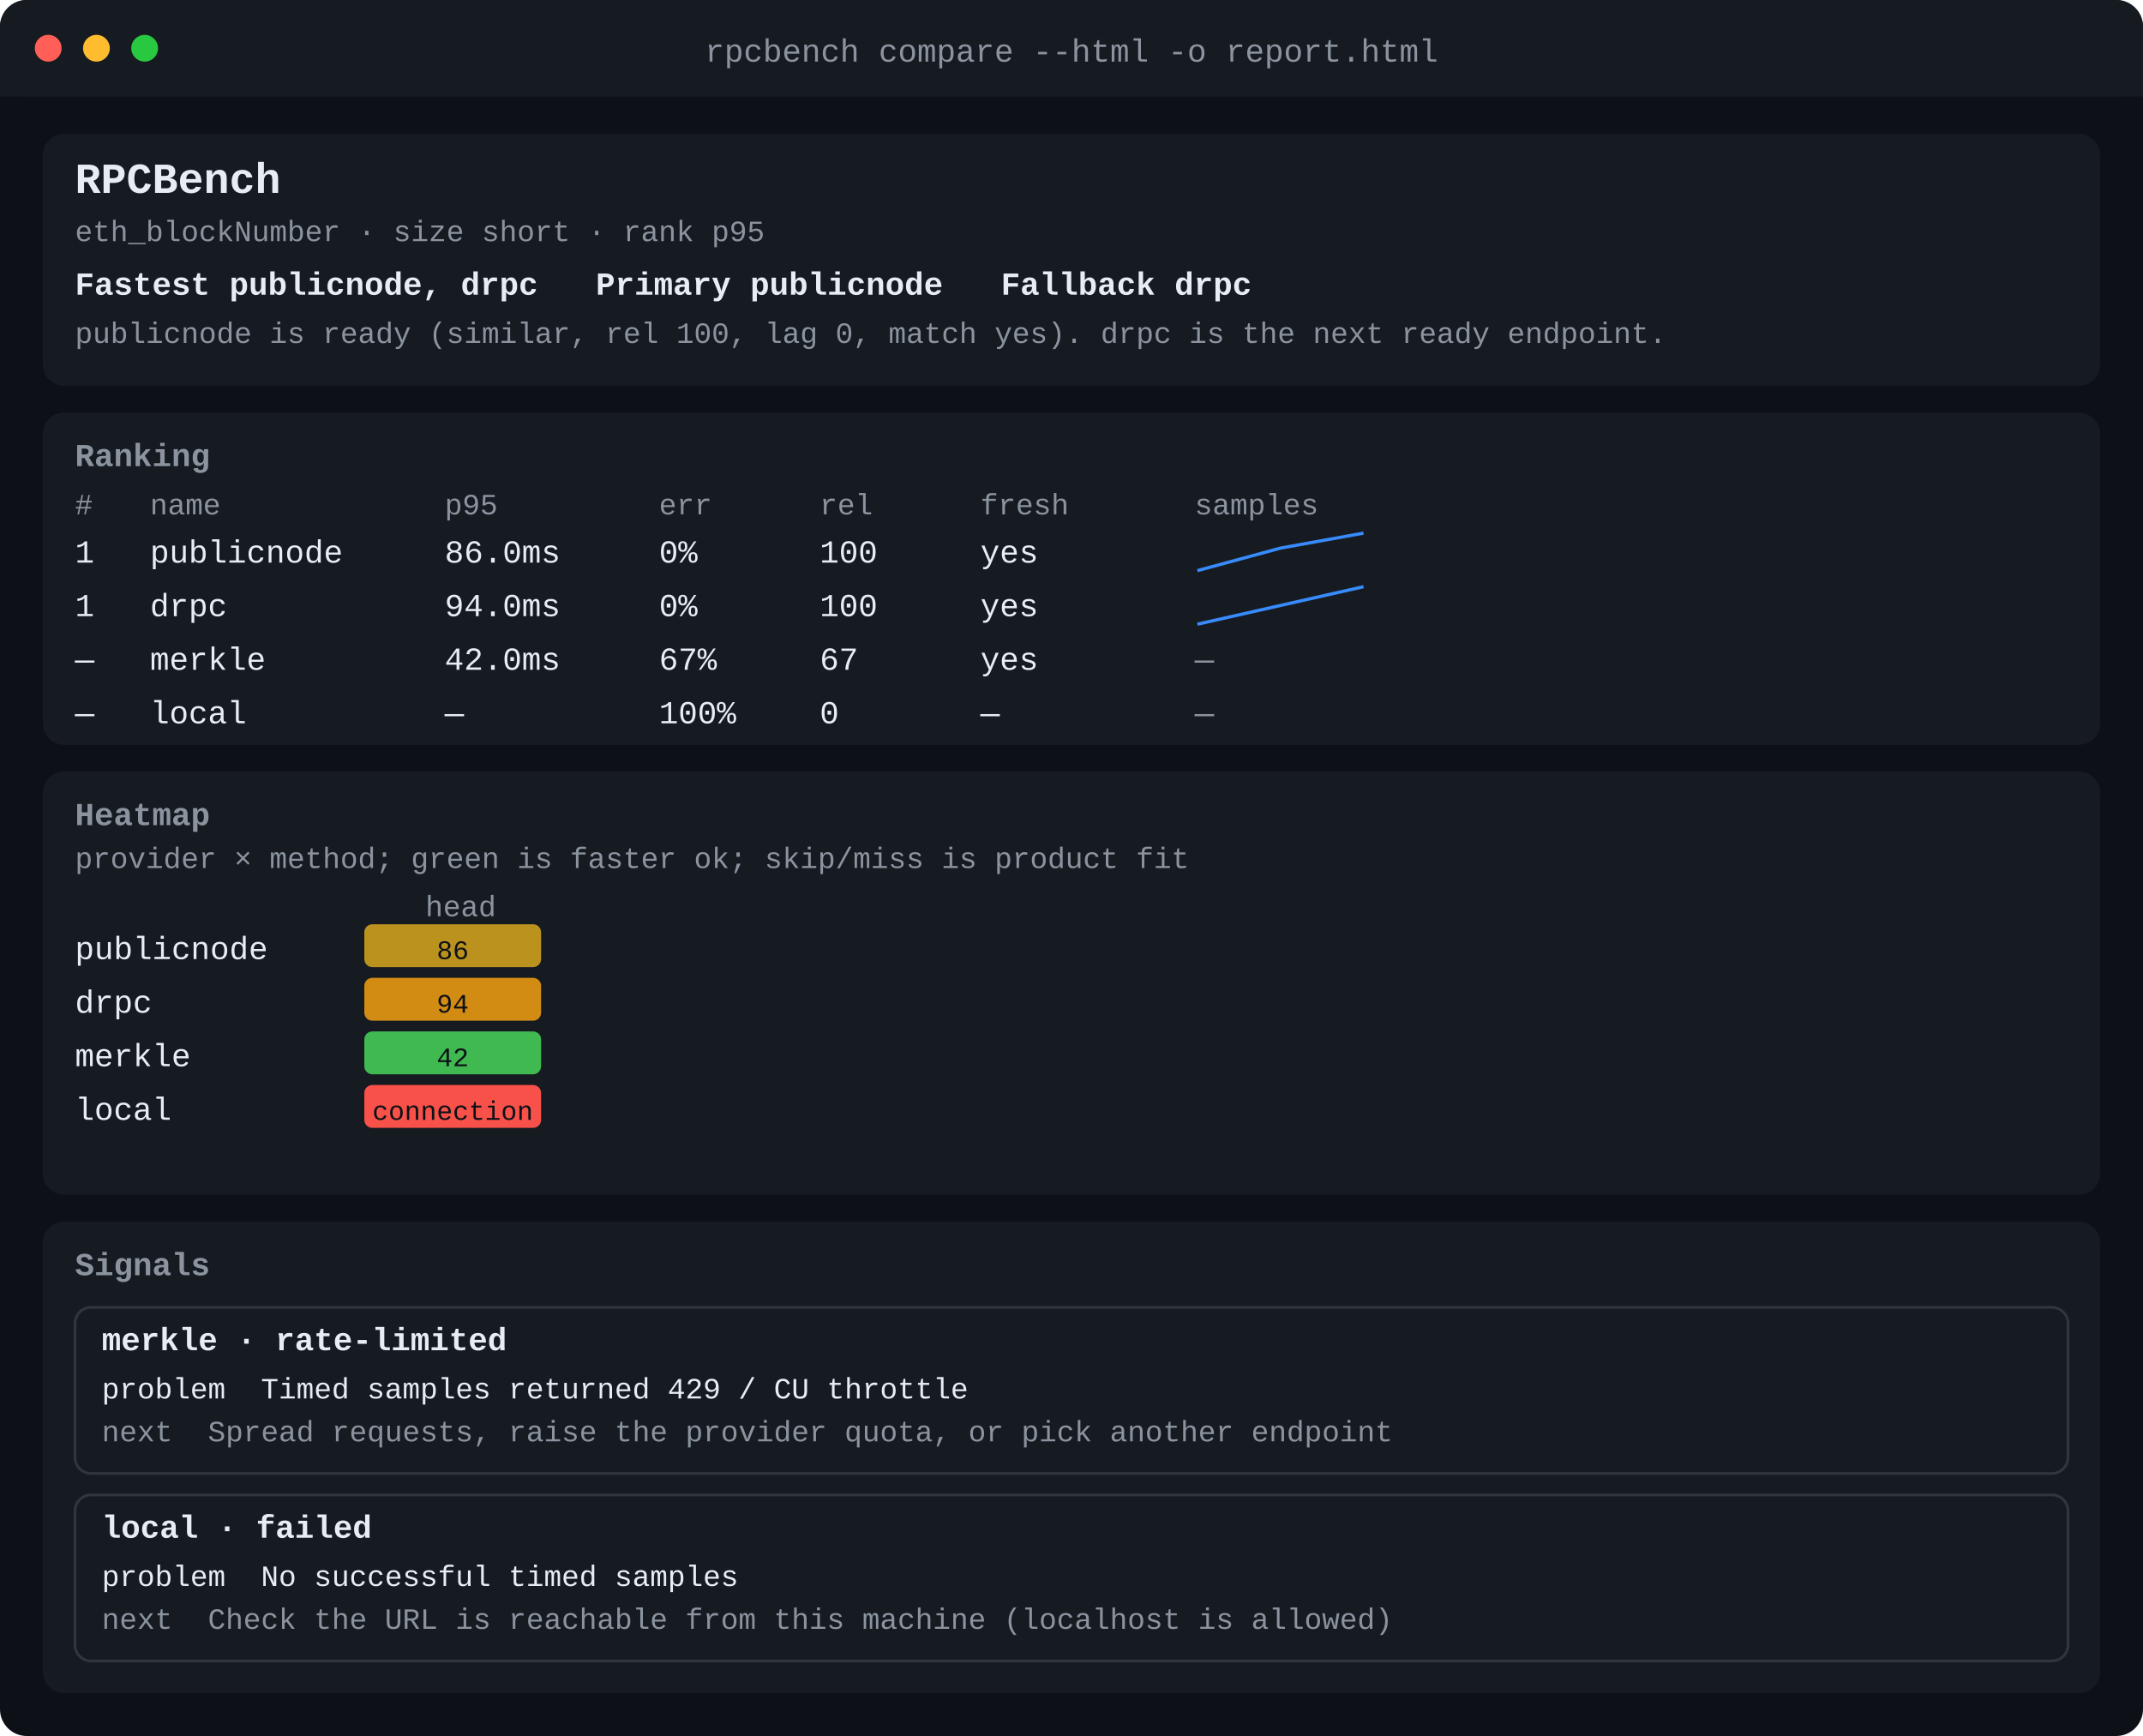
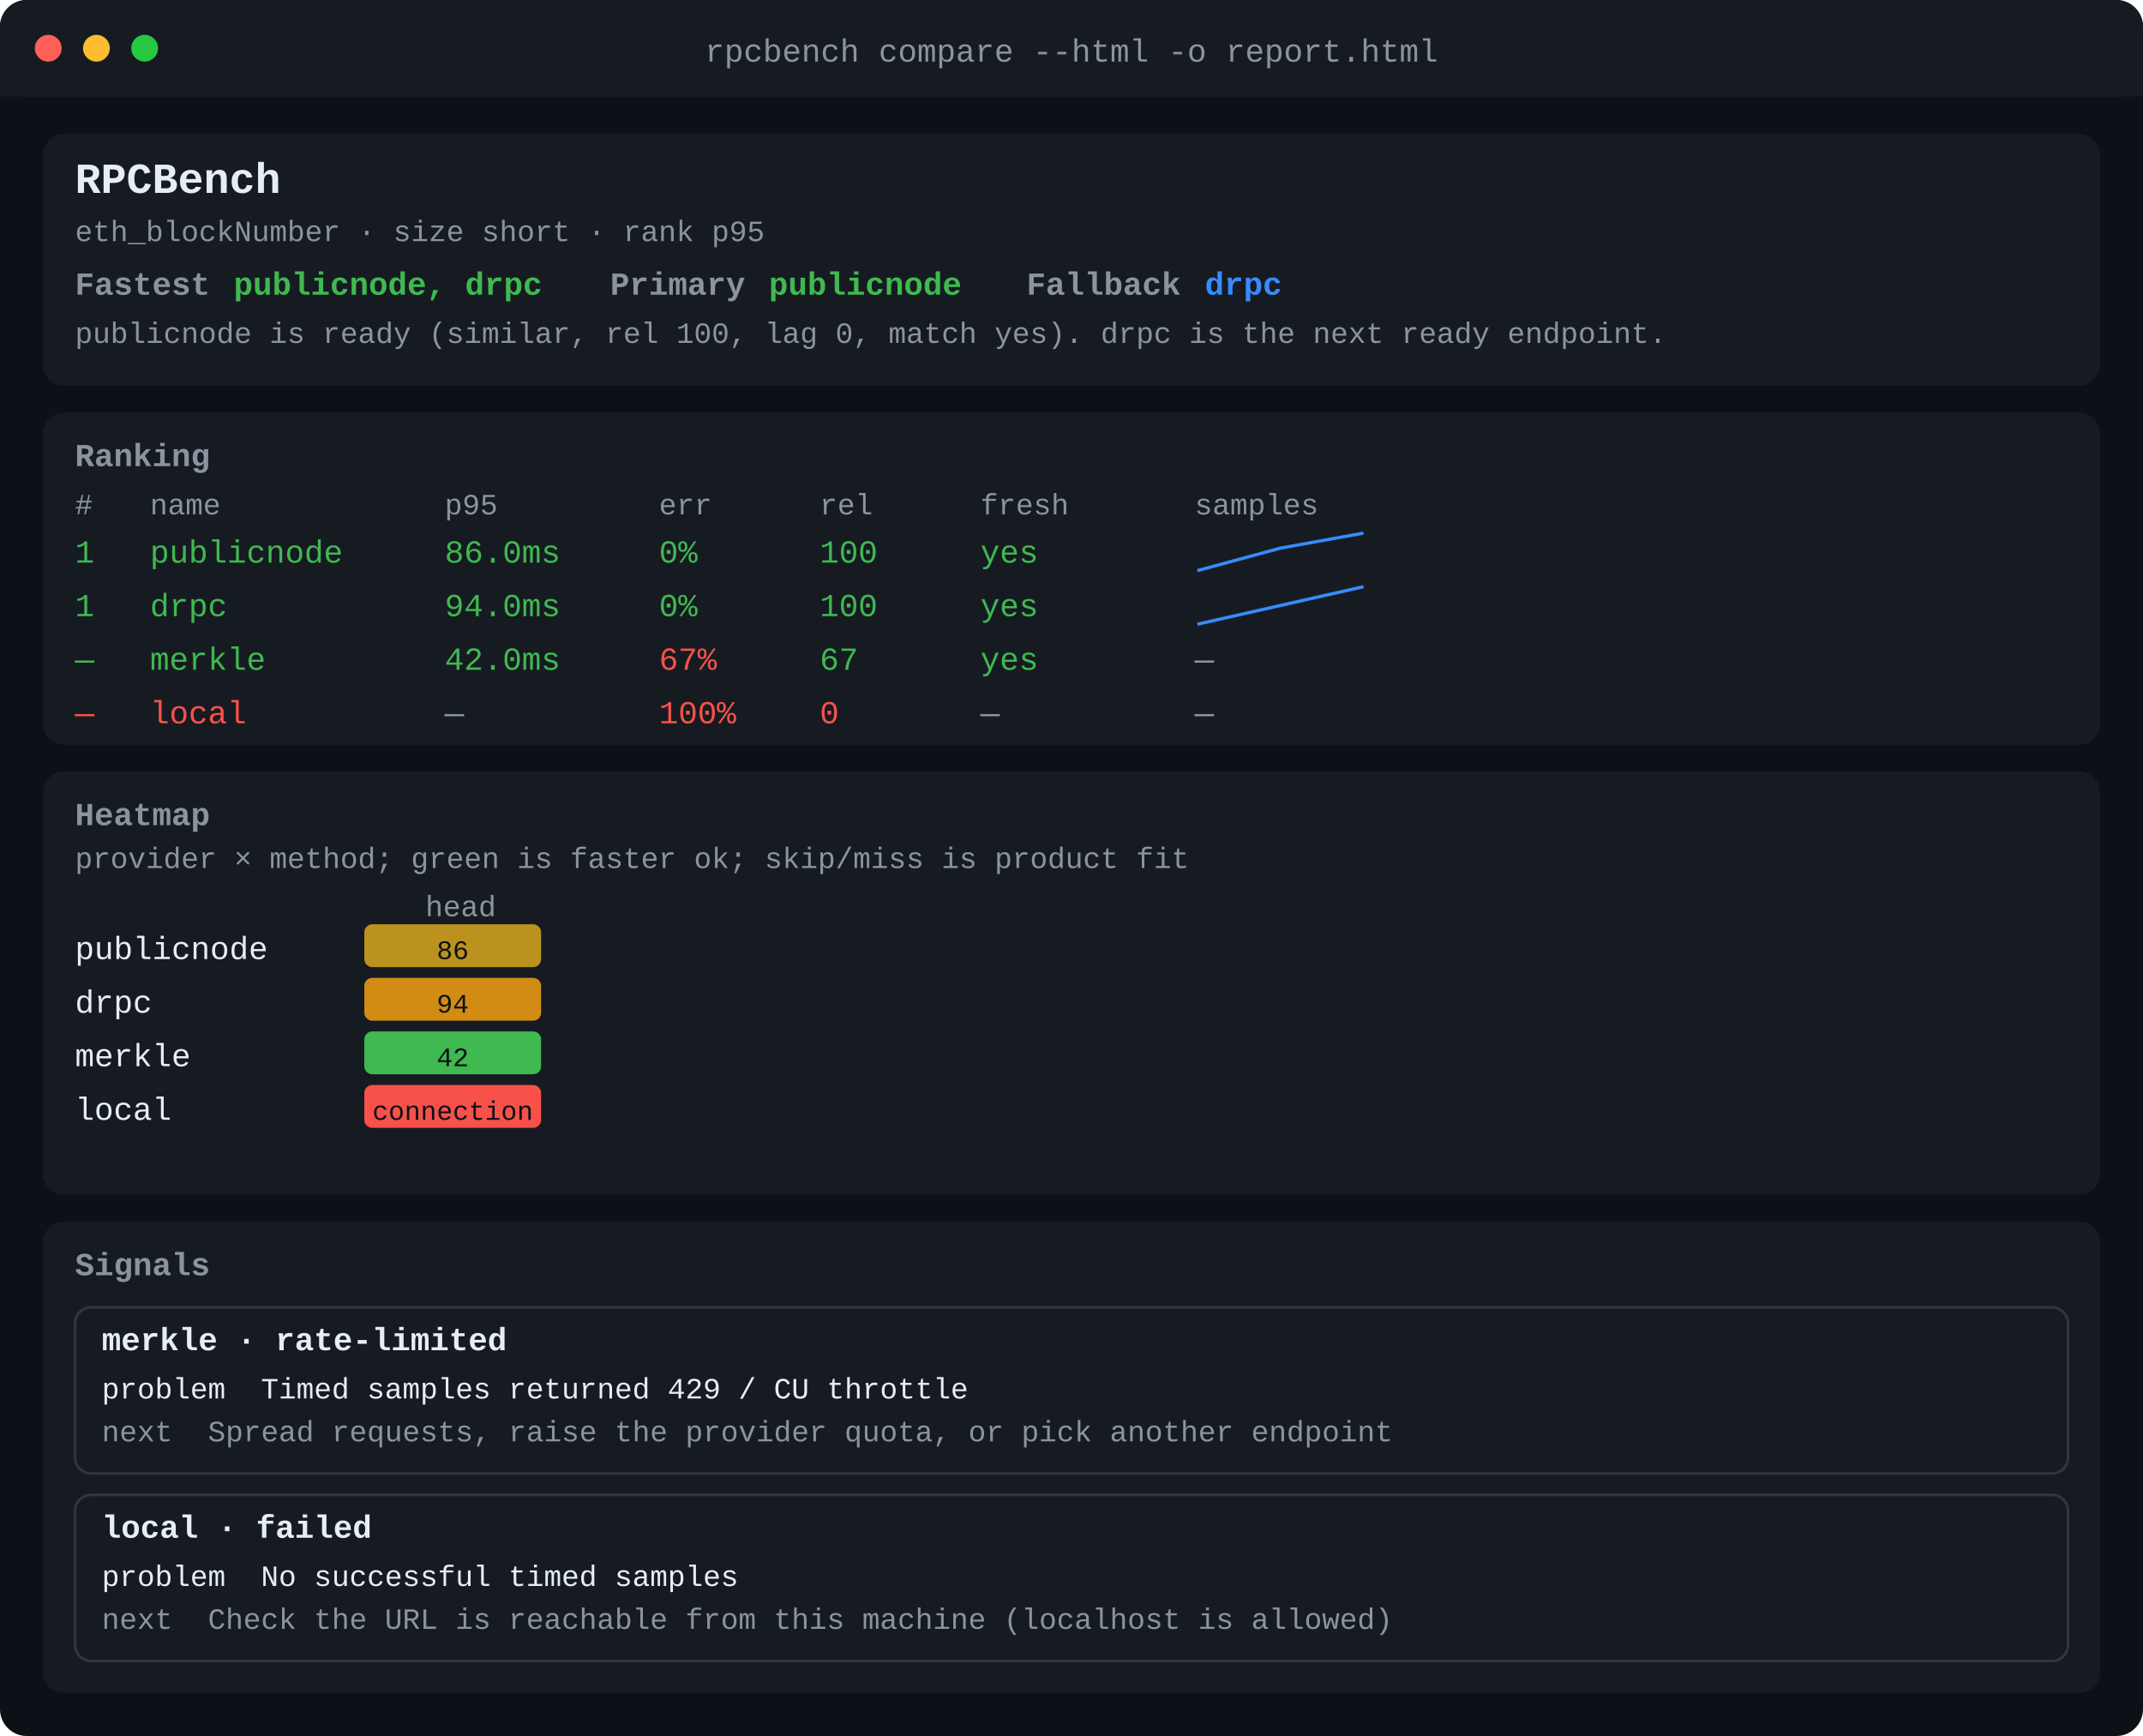
<svg xmlns="http://www.w3.org/2000/svg" width="800" height="648" viewBox="0 0 800 648" role="img" aria-label="rpcbench compare --html -o report.html">
  <rect width="800" height="648" rx="10" fill="#0d1117" />
  <rect width="800" height="36" rx="10" fill="#161b22" />
  <rect y="26" width="800" height="10" fill="#161b22" />
  <circle cx="18" cy="18" r="5" fill="#ff5f57" />
  <circle cx="36" cy="18" r="5" fill="#febc2e" />
  <circle cx="54" cy="18" r="5" fill="#28c840" />
  <text x="400.0" y="23" text-anchor="middle" fill="#8b949e" font-family="ui-monospace, SFMono-Regular, Menlo, Consolas, Liberation Mono, monospace" font-size="12">rpcbench compare --html -o report.html</text>
  <rect x="16" y="50" width="768" height="94" rx="8" fill="#161b22" />
  <text x="28.0" y="72.0" fill="#e6edf3" font-family="ui-monospace, SFMono-Regular, Menlo, Consolas, Liberation Mono, monospace" font-size="16" font-weight="700" xml:space="preserve">RPCBench</text>
  <text x="28.0" y="90.0" fill="#8b949e" font-family="ui-monospace, SFMono-Regular, Menlo, Consolas, Liberation Mono, monospace" font-size="11" xml:space="preserve">eth_blockNumber · size short · rank p95</text>
-   <text x="28.0" y="110.0" fill="#e6edf3" font-family="ui-monospace, SFMono-Regular, Menlo, Consolas, Liberation Mono, monospace" font-size="12" font-weight="700" xml:space="preserve">Fastest publicnode, drpc   Primary publicnode   Fallback drpc</text>
+   <text x="28.0" y="110.0" fill="#8b949e" font-family="ui-monospace, SFMono-Regular, Menlo, Consolas, Liberation Mono, monospace" font-size="12" font-weight="700" xml:space="preserve">Fastest </text>
+   <text x="87.2" y="110.0" fill="#3fb950" font-family="ui-monospace, SFMono-Regular, Menlo, Consolas, Liberation Mono, monospace" font-size="12" font-weight="700" xml:space="preserve">publicnode, drpc</text>
+   <text x="227.8" y="110.0" fill="#8b949e" font-family="ui-monospace, SFMono-Regular, Menlo, Consolas, Liberation Mono, monospace" font-size="12" font-weight="700" xml:space="preserve">Primary </text>
+   <text x="287.0" y="110.0" fill="#3fb950" font-family="ui-monospace, SFMono-Regular, Menlo, Consolas, Liberation Mono, monospace" font-size="12" font-weight="700" xml:space="preserve">publicnode</text>
+   <text x="383.2" y="110.0" fill="#8b949e" font-family="ui-monospace, SFMono-Regular, Menlo, Consolas, Liberation Mono, monospace" font-size="12" font-weight="700" xml:space="preserve">Fallback </text>
+   <text x="449.8" y="110.0" fill="#388bfd" font-family="ui-monospace, SFMono-Regular, Menlo, Consolas, Liberation Mono, monospace" font-size="12" font-weight="700" xml:space="preserve">drpc</text>
  <text x="28.0" y="128.0" fill="#8b949e" font-family="ui-monospace, SFMono-Regular, Menlo, Consolas, Liberation Mono, monospace" font-size="11" xml:space="preserve">publicnode is ready (similar, rel 100, lag 0, match yes). drpc is the next ready endpoint.</text>
  <rect x="16" y="154" width="768" height="124" rx="8" fill="#161b22" />
  <text x="28.0" y="174.0" fill="#8b949e" font-family="ui-monospace, SFMono-Regular, Menlo, Consolas, Liberation Mono, monospace" font-size="12" font-weight="600" xml:space="preserve">Ranking</text>
  <text x="28.0" y="192.0" fill="#8b949e" font-family="ui-monospace, SFMono-Regular, Menlo, Consolas, Liberation Mono, monospace" font-size="11" xml:space="preserve">#</text>
  <text x="56.0" y="192.0" fill="#8b949e" font-family="ui-monospace, SFMono-Regular, Menlo, Consolas, Liberation Mono, monospace" font-size="11" xml:space="preserve">name</text>
  <text x="166.0" y="192.0" fill="#8b949e" font-family="ui-monospace, SFMono-Regular, Menlo, Consolas, Liberation Mono, monospace" font-size="11" xml:space="preserve">p95</text>
  <text x="246.0" y="192.0" fill="#8b949e" font-family="ui-monospace, SFMono-Regular, Menlo, Consolas, Liberation Mono, monospace" font-size="11" xml:space="preserve">err</text>
  <text x="306.0" y="192.0" fill="#8b949e" font-family="ui-monospace, SFMono-Regular, Menlo, Consolas, Liberation Mono, monospace" font-size="11" xml:space="preserve">rel</text>
  <text x="366.0" y="192.0" fill="#8b949e" font-family="ui-monospace, SFMono-Regular, Menlo, Consolas, Liberation Mono, monospace" font-size="11" xml:space="preserve">fresh</text>
  <text x="446.0" y="192.0" fill="#8b949e" font-family="ui-monospace, SFMono-Regular, Menlo, Consolas, Liberation Mono, monospace" font-size="11" xml:space="preserve">samples</text>
-   <text x="28.0" y="210.0" fill="#e6edf3" font-family="ui-monospace, SFMono-Regular, Menlo, Consolas, Liberation Mono, monospace" font-size="12" xml:space="preserve">1</text>
-   <text x="56.0" y="210.0" fill="#e6edf3" font-family="ui-monospace, SFMono-Regular, Menlo, Consolas, Liberation Mono, monospace" font-size="12" xml:space="preserve">publicnode</text>
-   <text x="166.0" y="210.0" fill="#e6edf3" font-family="ui-monospace, SFMono-Regular, Menlo, Consolas, Liberation Mono, monospace" font-size="12" xml:space="preserve">86.0ms</text>
-   <text x="246.0" y="210.0" fill="#e6edf3" font-family="ui-monospace, SFMono-Regular, Menlo, Consolas, Liberation Mono, monospace" font-size="12" xml:space="preserve">0%</text>
-   <text x="306.0" y="210.0" fill="#e6edf3" font-family="ui-monospace, SFMono-Regular, Menlo, Consolas, Liberation Mono, monospace" font-size="12" xml:space="preserve">100</text>
-   <text x="366.0" y="210.0" fill="#e6edf3" font-family="ui-monospace, SFMono-Regular, Menlo, Consolas, Liberation Mono, monospace" font-size="12" xml:space="preserve">yes</text>
+   <text x="28.0" y="210.0" fill="#3fb950" font-family="ui-monospace, SFMono-Regular, Menlo, Consolas, Liberation Mono, monospace" font-size="12" xml:space="preserve">1</text>
+   <text x="56.0" y="210.0" fill="#3fb950" font-family="ui-monospace, SFMono-Regular, Menlo, Consolas, Liberation Mono, monospace" font-size="12" xml:space="preserve">publicnode</text>
+   <text x="166.0" y="210.0" fill="#3fb950" font-family="ui-monospace, SFMono-Regular, Menlo, Consolas, Liberation Mono, monospace" font-size="12" xml:space="preserve">86.0ms</text>
+   <text x="246.0" y="210.0" fill="#3fb950" font-family="ui-monospace, SFMono-Regular, Menlo, Consolas, Liberation Mono, monospace" font-size="12" xml:space="preserve">0%</text>
+   <text x="306.0" y="210.0" fill="#3fb950" font-family="ui-monospace, SFMono-Regular, Menlo, Consolas, Liberation Mono, monospace" font-size="12" xml:space="preserve">100</text>
+   <text x="366.0" y="210.0" fill="#3fb950" font-family="ui-monospace, SFMono-Regular, Menlo, Consolas, Liberation Mono, monospace" font-size="12" xml:space="preserve">yes</text>
  <polyline fill="none" stroke="#388bfd" stroke-width="1.2" points="447.0,213.0 478.0,204.6 509.0,199.0" />
-   <text x="28.0" y="230.0" fill="#e6edf3" font-family="ui-monospace, SFMono-Regular, Menlo, Consolas, Liberation Mono, monospace" font-size="12" xml:space="preserve">1</text>
-   <text x="56.0" y="230.0" fill="#e6edf3" font-family="ui-monospace, SFMono-Regular, Menlo, Consolas, Liberation Mono, monospace" font-size="12" xml:space="preserve">drpc</text>
-   <text x="166.0" y="230.0" fill="#e6edf3" font-family="ui-monospace, SFMono-Regular, Menlo, Consolas, Liberation Mono, monospace" font-size="12" xml:space="preserve">94.0ms</text>
-   <text x="246.0" y="230.0" fill="#e6edf3" font-family="ui-monospace, SFMono-Regular, Menlo, Consolas, Liberation Mono, monospace" font-size="12" xml:space="preserve">0%</text>
-   <text x="306.0" y="230.0" fill="#e6edf3" font-family="ui-monospace, SFMono-Regular, Menlo, Consolas, Liberation Mono, monospace" font-size="12" xml:space="preserve">100</text>
-   <text x="366.0" y="230.0" fill="#e6edf3" font-family="ui-monospace, SFMono-Regular, Menlo, Consolas, Liberation Mono, monospace" font-size="12" xml:space="preserve">yes</text>
+   <text x="28.0" y="230.0" fill="#3fb950" font-family="ui-monospace, SFMono-Regular, Menlo, Consolas, Liberation Mono, monospace" font-size="12" xml:space="preserve">1</text>
+   <text x="56.0" y="230.0" fill="#3fb950" font-family="ui-monospace, SFMono-Regular, Menlo, Consolas, Liberation Mono, monospace" font-size="12" xml:space="preserve">drpc</text>
+   <text x="166.0" y="230.0" fill="#3fb950" font-family="ui-monospace, SFMono-Regular, Menlo, Consolas, Liberation Mono, monospace" font-size="12" xml:space="preserve">94.0ms</text>
+   <text x="246.0" y="230.0" fill="#3fb950" font-family="ui-monospace, SFMono-Regular, Menlo, Consolas, Liberation Mono, monospace" font-size="12" xml:space="preserve">0%</text>
+   <text x="306.0" y="230.0" fill="#3fb950" font-family="ui-monospace, SFMono-Regular, Menlo, Consolas, Liberation Mono, monospace" font-size="12" xml:space="preserve">100</text>
+   <text x="366.0" y="230.0" fill="#3fb950" font-family="ui-monospace, SFMono-Regular, Menlo, Consolas, Liberation Mono, monospace" font-size="12" xml:space="preserve">yes</text>
  <polyline fill="none" stroke="#388bfd" stroke-width="1.2" points="447.0,233.0 478.0,226.0 509.0,219.0" />
-   <text x="28.0" y="250.0" fill="#e6edf3" font-family="ui-monospace, SFMono-Regular, Menlo, Consolas, Liberation Mono, monospace" font-size="12" xml:space="preserve">—</text>
-   <text x="56.0" y="250.0" fill="#e6edf3" font-family="ui-monospace, SFMono-Regular, Menlo, Consolas, Liberation Mono, monospace" font-size="12" xml:space="preserve">merkle</text>
-   <text x="166.0" y="250.0" fill="#e6edf3" font-family="ui-monospace, SFMono-Regular, Menlo, Consolas, Liberation Mono, monospace" font-size="12" xml:space="preserve">42.0ms</text>
-   <text x="246.0" y="250.0" fill="#e6edf3" font-family="ui-monospace, SFMono-Regular, Menlo, Consolas, Liberation Mono, monospace" font-size="12" xml:space="preserve">67%</text>
-   <text x="306.0" y="250.0" fill="#e6edf3" font-family="ui-monospace, SFMono-Regular, Menlo, Consolas, Liberation Mono, monospace" font-size="12" xml:space="preserve">67</text>
-   <text x="366.0" y="250.0" fill="#e6edf3" font-family="ui-monospace, SFMono-Regular, Menlo, Consolas, Liberation Mono, monospace" font-size="12" xml:space="preserve">yes</text>
+   <text x="28.0" y="250.0" fill="#3fb950" font-family="ui-monospace, SFMono-Regular, Menlo, Consolas, Liberation Mono, monospace" font-size="12" xml:space="preserve">—</text>
+   <text x="56.0" y="250.0" fill="#3fb950" font-family="ui-monospace, SFMono-Regular, Menlo, Consolas, Liberation Mono, monospace" font-size="12" xml:space="preserve">merkle</text>
+   <text x="166.0" y="250.0" fill="#3fb950" font-family="ui-monospace, SFMono-Regular, Menlo, Consolas, Liberation Mono, monospace" font-size="12" xml:space="preserve">42.0ms</text>
+   <text x="246.0" y="250.0" fill="#f85149" font-family="ui-monospace, SFMono-Regular, Menlo, Consolas, Liberation Mono, monospace" font-size="12" xml:space="preserve">67%</text>
+   <text x="306.0" y="250.0" fill="#3fb950" font-family="ui-monospace, SFMono-Regular, Menlo, Consolas, Liberation Mono, monospace" font-size="12" xml:space="preserve">67</text>
+   <text x="366.0" y="250.0" fill="#3fb950" font-family="ui-monospace, SFMono-Regular, Menlo, Consolas, Liberation Mono, monospace" font-size="12" xml:space="preserve">yes</text>
  <text x="446.0" y="250.0" fill="#8b949e" font-family="ui-monospace, SFMono-Regular, Menlo, Consolas, Liberation Mono, monospace" font-size="12" xml:space="preserve">—</text>
-   <text x="28.0" y="270.0" fill="#e6edf3" font-family="ui-monospace, SFMono-Regular, Menlo, Consolas, Liberation Mono, monospace" font-size="12" xml:space="preserve">—</text>
-   <text x="56.0" y="270.0" fill="#e6edf3" font-family="ui-monospace, SFMono-Regular, Menlo, Consolas, Liberation Mono, monospace" font-size="12" xml:space="preserve">local</text>
-   <text x="166.0" y="270.0" fill="#e6edf3" font-family="ui-monospace, SFMono-Regular, Menlo, Consolas, Liberation Mono, monospace" font-size="12" xml:space="preserve">—</text>
-   <text x="246.0" y="270.0" fill="#e6edf3" font-family="ui-monospace, SFMono-Regular, Menlo, Consolas, Liberation Mono, monospace" font-size="12" xml:space="preserve">100%</text>
-   <text x="306.0" y="270.0" fill="#e6edf3" font-family="ui-monospace, SFMono-Regular, Menlo, Consolas, Liberation Mono, monospace" font-size="12" xml:space="preserve">0</text>
-   <text x="366.0" y="270.0" fill="#e6edf3" font-family="ui-monospace, SFMono-Regular, Menlo, Consolas, Liberation Mono, monospace" font-size="12" xml:space="preserve">—</text>
+   <text x="28.0" y="270.0" fill="#f85149" font-family="ui-monospace, SFMono-Regular, Menlo, Consolas, Liberation Mono, monospace" font-size="12" xml:space="preserve">—</text>
+   <text x="56.0" y="270.0" fill="#f85149" font-family="ui-monospace, SFMono-Regular, Menlo, Consolas, Liberation Mono, monospace" font-size="12" xml:space="preserve">local</text>
+   <text x="166.0" y="270.0" fill="#8b949e" font-family="ui-monospace, SFMono-Regular, Menlo, Consolas, Liberation Mono, monospace" font-size="12" xml:space="preserve">—</text>
+   <text x="246.0" y="270.0" fill="#f85149" font-family="ui-monospace, SFMono-Regular, Menlo, Consolas, Liberation Mono, monospace" font-size="12" xml:space="preserve">100%</text>
+   <text x="306.0" y="270.0" fill="#f85149" font-family="ui-monospace, SFMono-Regular, Menlo, Consolas, Liberation Mono, monospace" font-size="12" xml:space="preserve">0</text>
+   <text x="366.0" y="270.0" fill="#8b949e" font-family="ui-monospace, SFMono-Regular, Menlo, Consolas, Liberation Mono, monospace" font-size="12" xml:space="preserve">—</text>
  <text x="446.0" y="270.0" fill="#8b949e" font-family="ui-monospace, SFMono-Regular, Menlo, Consolas, Liberation Mono, monospace" font-size="12" xml:space="preserve">—</text>
  <rect x="16" y="288" width="768" height="158" rx="8" fill="#161b22" />
  <text x="28.0" y="308.0" fill="#8b949e" font-family="ui-monospace, SFMono-Regular, Menlo, Consolas, Liberation Mono, monospace" font-size="12" font-weight="600" xml:space="preserve">Heatmap</text>
  <text x="28.0" y="324.0" fill="#8b949e" font-family="ui-monospace, SFMono-Regular, Menlo, Consolas, Liberation Mono, monospace" font-size="11" xml:space="preserve">provider × method; green is faster ok; skip/miss is product fit</text>
  <text x="172.0" y="342.0" fill="#8b949e" font-family="ui-monospace, SFMono-Regular, Menlo, Consolas, Liberation Mono, monospace" font-size="11" text-anchor="middle" xml:space="preserve">head</text>
  <text x="28.0" y="358.0" fill="#e6edf3" font-family="ui-monospace, SFMono-Regular, Menlo, Consolas, Liberation Mono, monospace" font-size="12" xml:space="preserve">publicnode</text>
  <rect x="136.0" y="345.0" width="66.0" height="16" rx="3" fill="#bb921d" />
  <text x="169.0" y="358.0" fill="#0d1117" font-family="ui-monospace, SFMono-Regular, Menlo, Consolas, Liberation Mono, monospace" font-size="10" text-anchor="middle" xml:space="preserve">86</text>
  <text x="28.0" y="378.0" fill="#e6edf3" font-family="ui-monospace, SFMono-Regular, Menlo, Consolas, Liberation Mono, monospace" font-size="12" xml:space="preserve">drpc</text>
  <rect x="136.0" y="365.0" width="66.0" height="16" rx="3" fill="#d28c14" />
  <text x="169.0" y="378.0" fill="#0d1117" font-family="ui-monospace, SFMono-Regular, Menlo, Consolas, Liberation Mono, monospace" font-size="10" text-anchor="middle" xml:space="preserve">94</text>
  <text x="28.0" y="398.0" fill="#e6edf3" font-family="ui-monospace, SFMono-Regular, Menlo, Consolas, Liberation Mono, monospace" font-size="12" xml:space="preserve">merkle</text>
  <rect x="136.0" y="385.0" width="66.0" height="16" rx="3" fill="#3fb950" />
  <text x="169.0" y="398.0" fill="#0d1117" font-family="ui-monospace, SFMono-Regular, Menlo, Consolas, Liberation Mono, monospace" font-size="10" text-anchor="middle" xml:space="preserve">42</text>
  <text x="28.0" y="418.0" fill="#e6edf3" font-family="ui-monospace, SFMono-Regular, Menlo, Consolas, Liberation Mono, monospace" font-size="12" xml:space="preserve">local</text>
  <rect x="136.0" y="405.0" width="66.0" height="16" rx="3" fill="#f85149" />
  <text x="169.0" y="418.0" fill="#0d1117" font-family="ui-monospace, SFMono-Regular, Menlo, Consolas, Liberation Mono, monospace" font-size="10" text-anchor="middle" xml:space="preserve">connection</text>
  <rect x="16" y="456" width="768" height="176" rx="8" fill="#161b22" />
  <text x="28.0" y="476.0" fill="#8b949e" font-family="ui-monospace, SFMono-Regular, Menlo, Consolas, Liberation Mono, monospace" font-size="12" font-weight="600" xml:space="preserve">Signals</text>
  <rect x="28" y="488" width="744" height="62" rx="6" fill="none" stroke="#30363d" />
  <text x="38.0" y="504.0" fill="#e6edf3" font-family="ui-monospace, SFMono-Regular, Menlo, Consolas, Liberation Mono, monospace" font-size="12" font-weight="700" xml:space="preserve">merkle · rate-limited</text>
  <text x="38.0" y="522.0" fill="#e6edf3" font-family="ui-monospace, SFMono-Regular, Menlo, Consolas, Liberation Mono, monospace" font-size="11" xml:space="preserve">problem  Timed samples returned 429 / CU throttle</text>
  <text x="38.0" y="538.0" fill="#8b949e" font-family="ui-monospace, SFMono-Regular, Menlo, Consolas, Liberation Mono, monospace" font-size="11" xml:space="preserve">next  Spread requests, raise the provider quota, or pick another endpoint</text>
  <rect x="28" y="558" width="744" height="62" rx="6" fill="none" stroke="#30363d" />
  <text x="38.0" y="574.0" fill="#e6edf3" font-family="ui-monospace, SFMono-Regular, Menlo, Consolas, Liberation Mono, monospace" font-size="12" font-weight="700" xml:space="preserve">local · failed</text>
  <text x="38.0" y="592.0" fill="#e6edf3" font-family="ui-monospace, SFMono-Regular, Menlo, Consolas, Liberation Mono, monospace" font-size="11" xml:space="preserve">problem  No successful timed samples</text>
  <text x="38.0" y="608.0" fill="#8b949e" font-family="ui-monospace, SFMono-Regular, Menlo, Consolas, Liberation Mono, monospace" font-size="11" xml:space="preserve">next  Check the URL is reachable from this machine (localhost is allowed)</text>
</svg>
